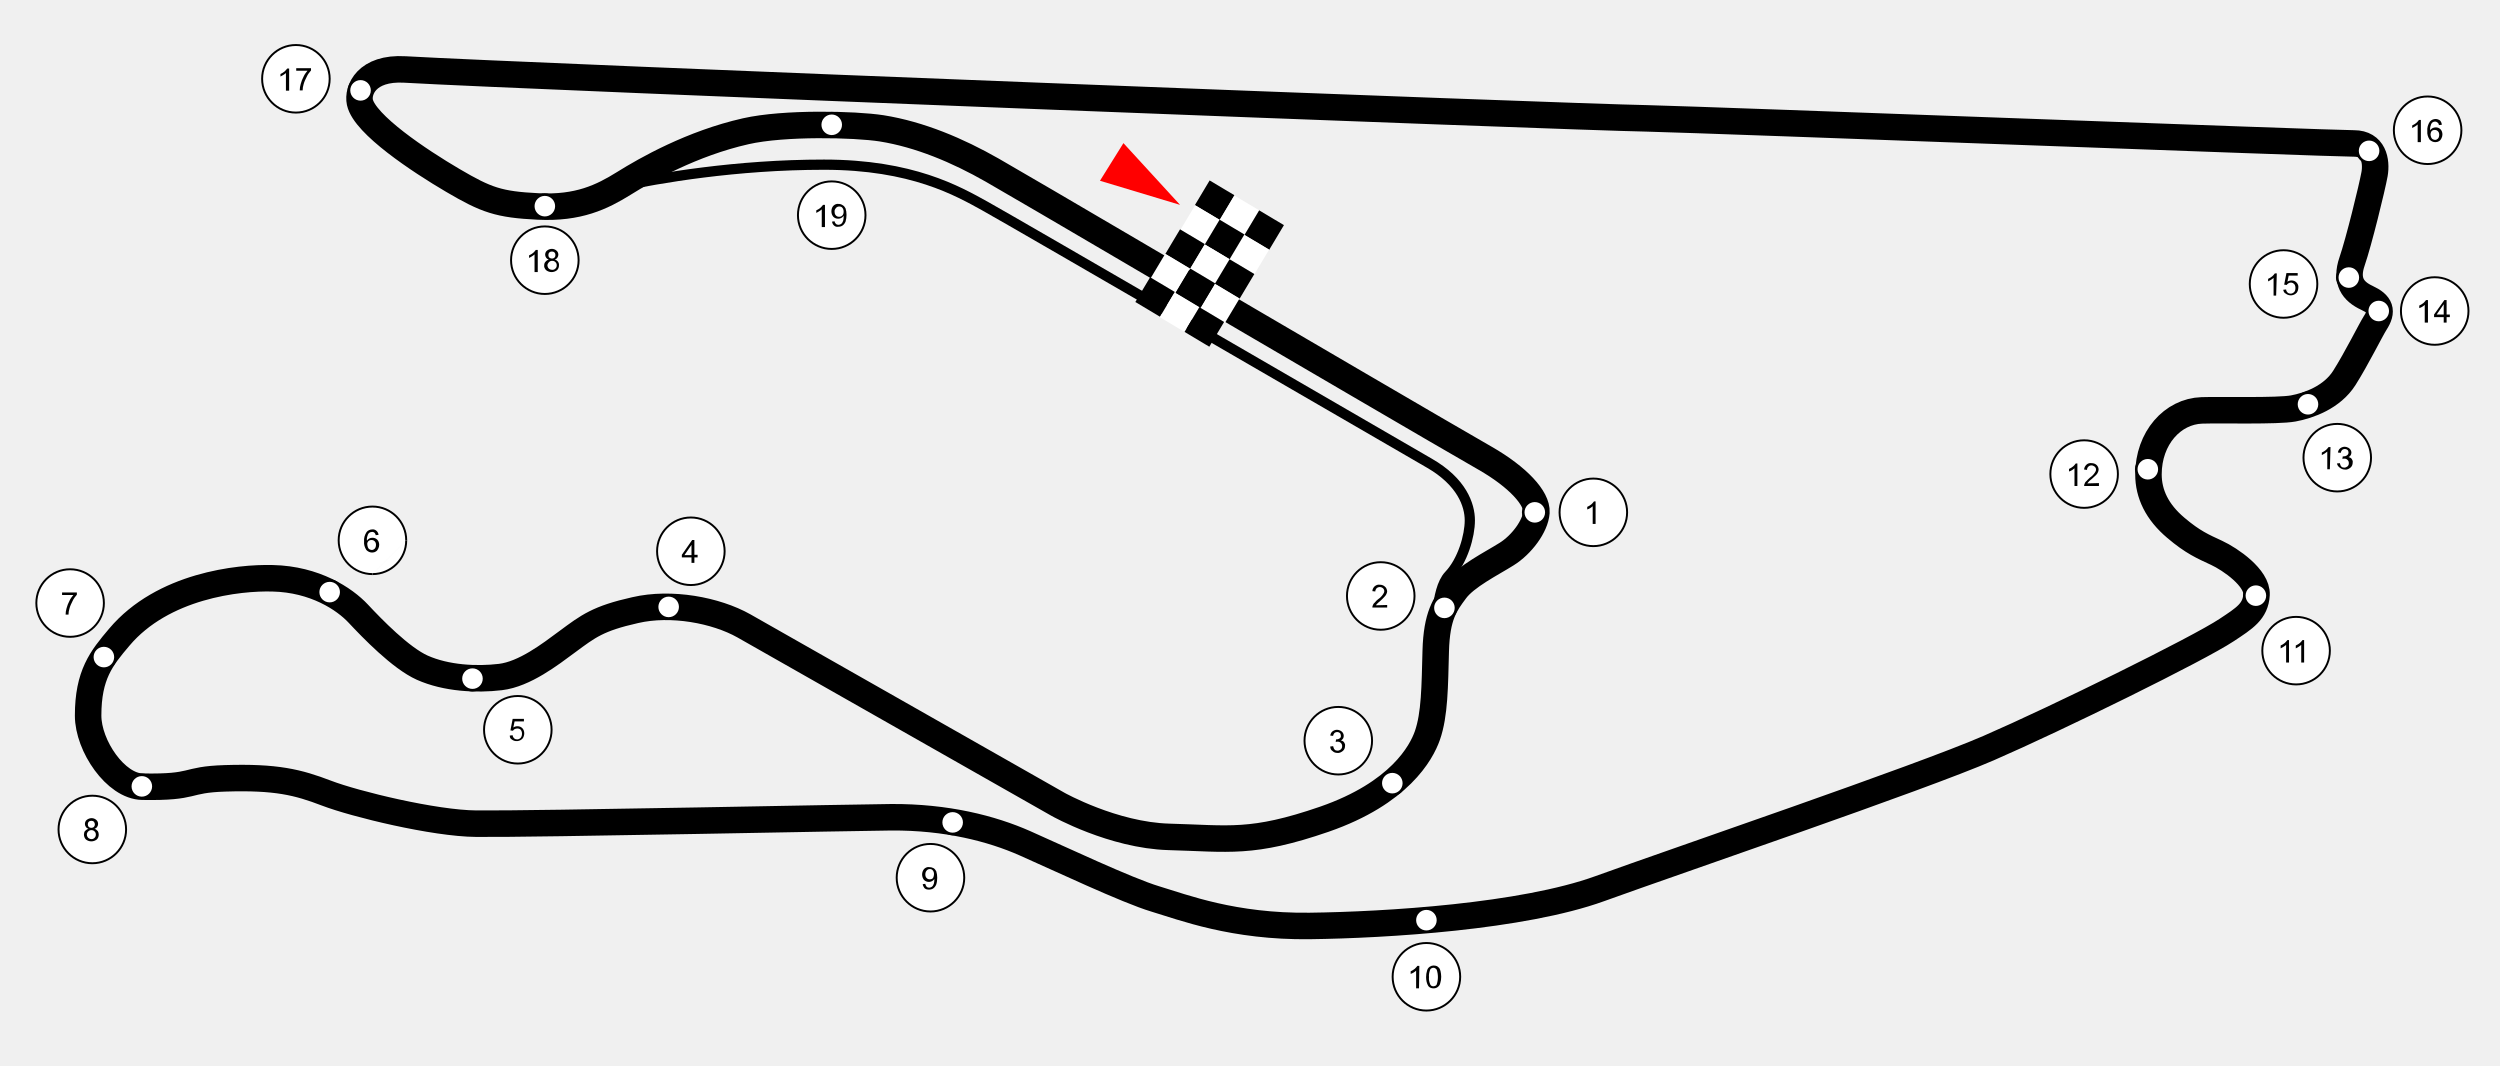
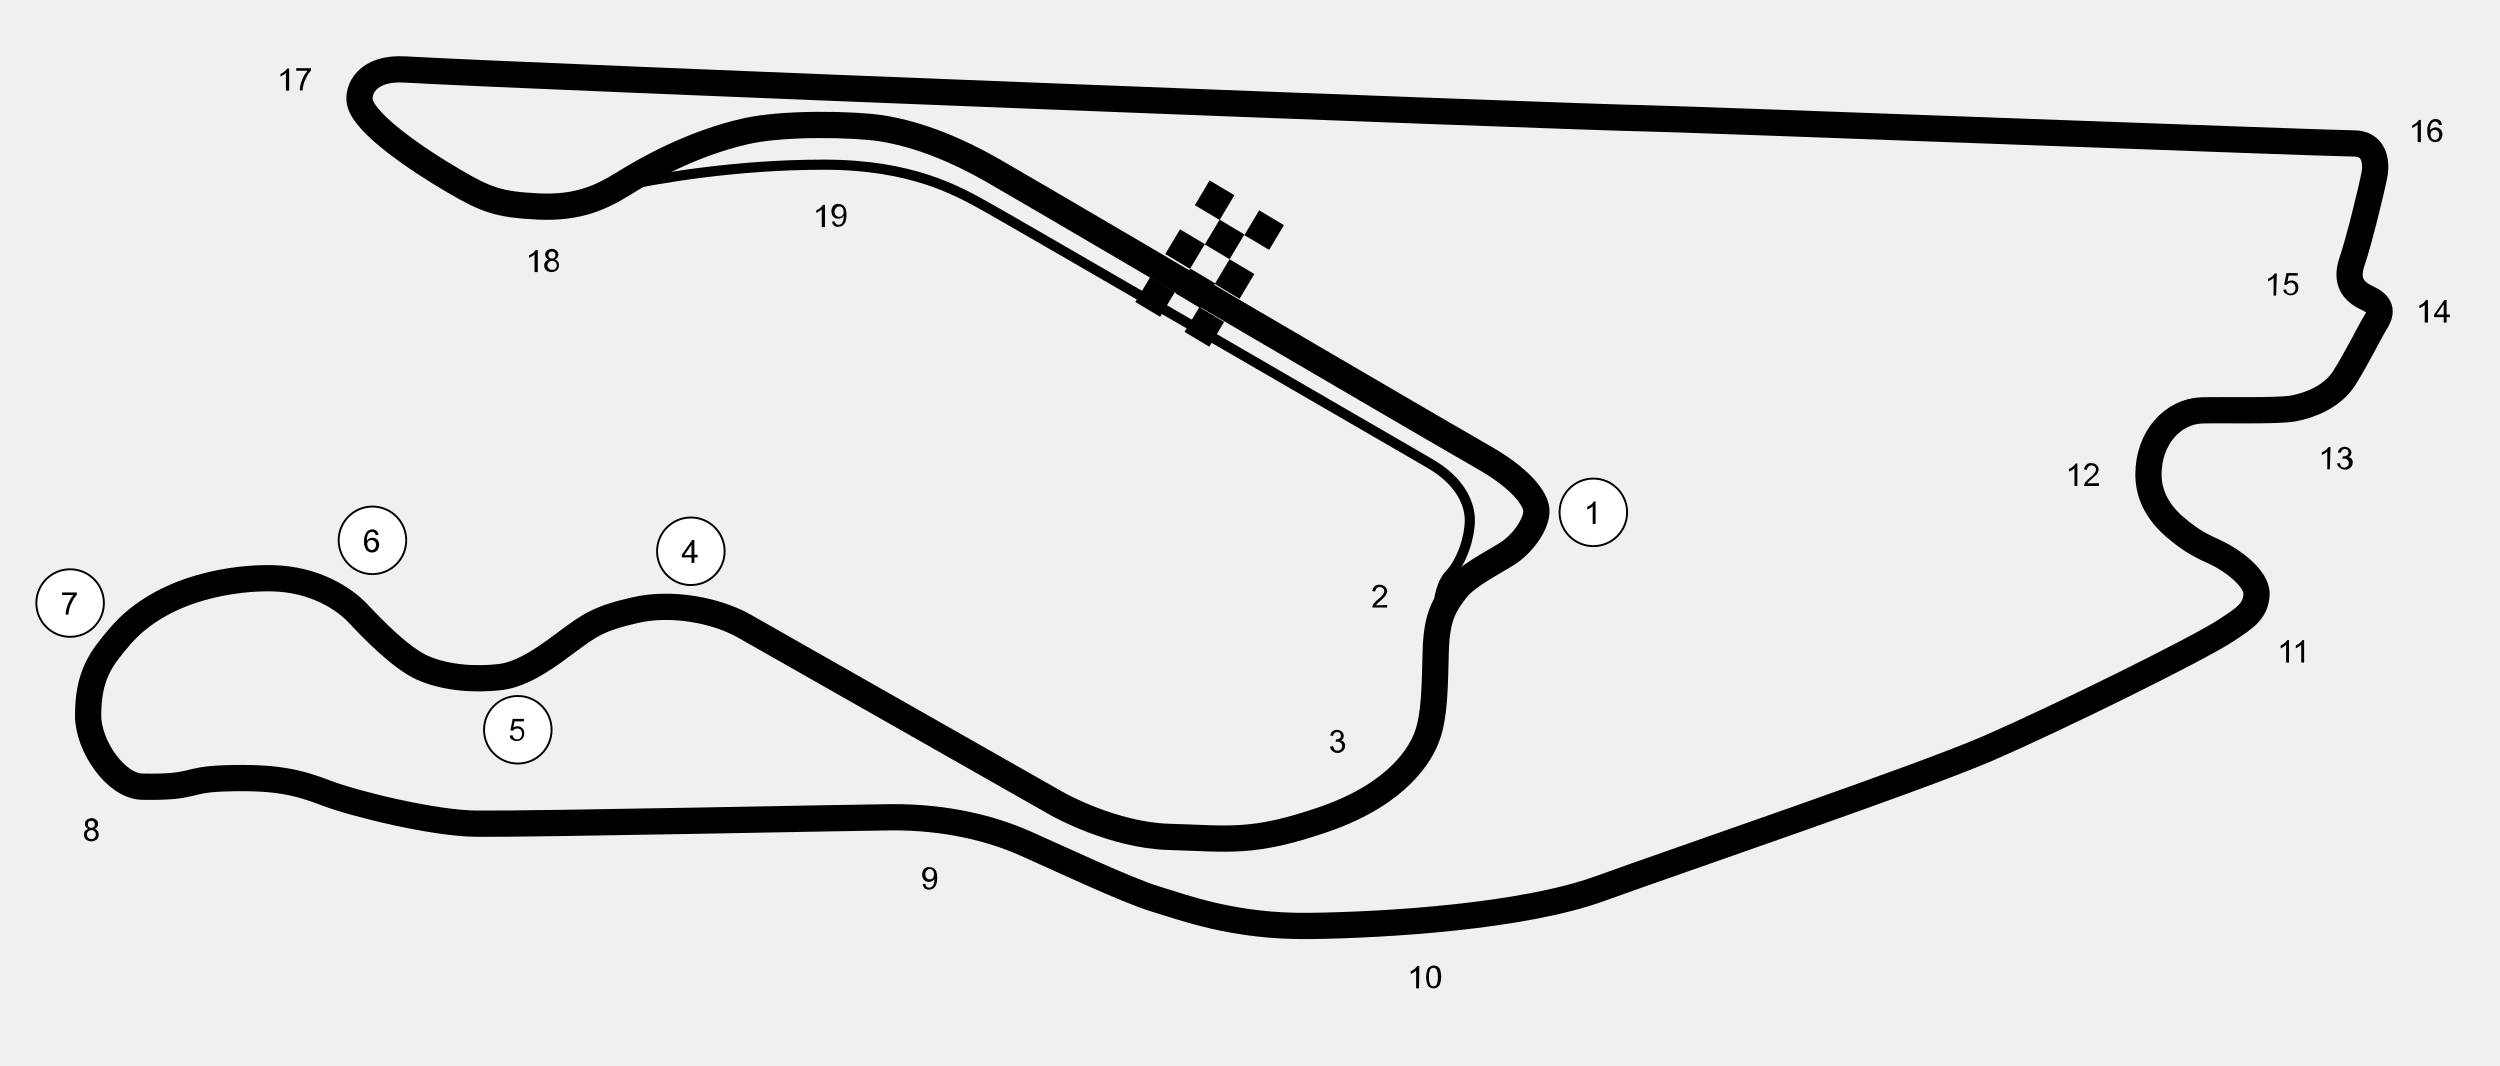
<svg xmlns="http://www.w3.org/2000/svg" version="1.1" x="0px" y="0px" viewBox="0 0 777.3 331.4" style="enable-background:new 0 0 777.3 331.4;" xml:space="preserve">
  <style type="text/css">
- 	.st0{fill:none;stroke:#000000;stroke-width:8.24;stroke-miterlimit:10;}
- 	.st1{fill:none;stroke:#000000;stroke-width:3.18;stroke-miterlimit:10;}
+ 	.st0{fill:none;stroke:#000000;stroke-width:8.162;stroke-miterlimit:10;}
+ 	.st1{fill:none;stroke:#000000;stroke-width:3.150;stroke-miterlimit:10;}
	.st2{fill:#FF0000;}
	.st3{fill:#FFFFFF;}
- 	.st4{fill:#FFFFFF;stroke:#000000;stroke-width:0.81;stroke-miterlimit:10;}
- 	.st5{fill:#FFFFFF;stroke:#000000;stroke-width:0.61;stroke-miterlimit:10;}
+ 	.st4{fill:#FFFFFF;stroke:#000000;stroke-width:0.802;stroke-miterlimit:10;}
+ 	.st5{fill:#FFFFFF;stroke:#000000;stroke-width:0.604;stroke-miterlimit:10;}
</style>
  <g id="Layer_2">
    <path class="st0" d="M388.9,100c0,0,62.7,36.7,72.9,42.5c10.1,5.8,16.2,12.4,15.9,16.8c-0.3,4.3-4.6,10.1-9.3,13   c-4.6,2.9-12.7,6.9-15.9,11.3c-3.2,4.3-5.8,7.8-6.1,18.8s-0.3,19.7-2.6,26.3c-1.9,5.4-8.7,17.9-32,26c-22.6,7.8-29.7,6-48.4,5.5   c-17.3-0.5-34.4-10.1-34.4-10.1s-89.1-50.6-97.7-55.5c-8.7-4.9-22.6-7.5-33.8-4.9c-11.6,2.6-14.6,5-21.1,9.8   c-5.4,4-13.3,10.1-20.8,11c-7.5,0.9-16.9,0.4-24.3-2.9c-6.7-3-15.6-12.2-19.9-16.8c-4.3-4.6-13.5-10.7-26.6-11   c-10.7-0.3-34.2,2.3-47.7,18.3c-5.6,6.6-9.7,11.7-9.7,24.4c0,9.4,8.6,22,16.9,22.1c16.9,0.3,12.8-2.2,25.7-2.6   c15.9-0.5,22.6,1.2,31.5,4.6s33.5,9.4,46.6,9.5c17.4,0.2,122.1-2,129-2c17.2-0.1,31.2,3.5,41.6,8.1c10.4,4.6,31.8,14.7,40.5,17.3   c8.7,2.6,24.3,8.7,48,8.4s66.2-2.9,90.2-11.6c24-8.7,99.5-34.4,120.9-43.7c21.4-9.3,65.1-30.8,74-36.7c5.6-3.7,9-5.8,9.3-11   c0.3-5.2-8.1-11-12.4-13c-4.3-2-7.4-3.3-12.7-7.8c-5.8-4.9-8.5-10.5-8.5-16.6c0-11.3,7.5-19.6,16.6-19.9c5.8-0.2,23.5,0.3,28.4-0.6   c4.9-0.9,12.1-3.5,15.9-9.5s8.2-14.9,9.6-17.1c2.4-3.7,1.7-5.8-2.6-7.8c-4.3-2-6.7-5.2-4.6-11.3s6.2-22.8,7-27.2   c0.7-4.1-0.3-9.5-6.4-9.5c-7.8,0-196.6-7.2-220-7.8C488.1,36.4,164,23.8,125.9,21.6c-12-0.7-14.8,6.5-14,10.2   c1.5,6.9,18.5,18.2,28.9,24.3s14.2,7.5,26.6,8.1c12.4,0.6,19.7-2.9,26.6-7.2s21.1-12.4,37.9-16.2c11.9-2.7,33.8-2.2,42.2-0.9   c11.9,1.9,23.7,6.9,34.4,13S388.9,100,388.9,100z" />
    <path class="st1" d="M192.4,58c12.4-2.6,36.4-6.8,63.8-6.8s41.6,8.2,50.1,12.9c8.5,4.7,128,74.1,138.1,79.9s12.6,13,12.6,17.8   c0,4.8-2.2,12.6-6.5,17.1c-4.3,4.6-3.8,17.8-3.9,21.5" />
-     <path class="st2" d="M349.3,44.5l-7.3,11.7l24.9,7.5L349.3,44.5z" />
    <path d="M376.1,56.1l-4.6,7.7l7.7,4.6l4.6-7.7L376.1,56.1z" />
-     <path class="st3" d="M383.8,60.8l-4.6,7.7l7.7,4.6l4.6-7.7L383.8,60.8z" />
    <path d="M391.5,65.4l-4.6,7.7l7.7,4.6l4.6-7.7L391.5,65.4z" />
-     <path class="st3" d="M371.6,63.8l-4.6,7.7l7.7,4.6l4.6-7.7L371.6,63.8z" />
-     <path class="st3" d="M386.9,73l-4.6,7.7l7.7,4.6l4.6-7.7L386.9,73z" />
    <path d="M379.2,68.3l-4.6,7.7l7.7,4.6l4.6-7.7L379.2,68.3z" />
    <path d="M366.9,71.3l-4.6,7.7l7.7,4.6l4.6-7.7L366.9,71.3z" />
-     <path class="st3" d="M374.6,76l-4.6,7.7l7.7,4.6l4.6-7.7L374.6,76z" />
    <path d="M382.3,80.6l-4.6,7.7l7.7,4.6l4.6-7.7L382.3,80.6z" />
-     <path class="st3" d="M362.3,78.9l-4.6,7.7l7.7,4.6l4.6-7.7L362.3,78.9z" />
-     <path class="st3" d="M377.7,88.2l-4.6,7.7l7.7,4.6l4.6-7.7L377.7,88.2z" />
    <path d="M370.1,83.5l-4.6,7.7l7.7,4.6l4.6-7.7L370.1,83.5z" />
    <path d="M357.6,86.2l-4.6,7.7l7.7,4.6l4.6-7.7L357.6,86.2z" />
-     <path class="st3" d="M365.2,90.9l-4.6,7.7l7.7,4.6l4.6-7.7L365.2,90.9z" />
    <path d="M372.9,95.5l-4.6,7.7l7.7,4.6l4.6-7.7L372.9,95.5z" />
  </g>
  <g id="Layer_3">
-     <circle class="st4" cx="477.2" cy="159.3" r="3.6" />
-     <circle class="st4" cx="449.1" cy="189" r="3.6" />
-     <circle class="st4" cx="432.9" cy="243.5" r="3.6" />
-     <circle class="st4" cx="207.9" cy="188.7" r="3.6" />
-     <circle class="st4" cx="146.9" cy="211" r="3.6" />
-     <circle class="st4" cx="102.5" cy="184.1" r="3.6" />
-     <circle class="st4" cx="32.3" cy="204.3" r="3.6" />
-     <circle class="st4" cx="44.1" cy="244.5" r="3.6" />
-     <circle class="st4" cx="296.2" cy="255.7" r="3.6" />
-     <circle class="st4" cx="443.5" cy="286.1" r="3.6" />
-     <circle class="st4" cx="701.4" cy="185.2" r="3.6" />
-     <circle class="st4" cx="667.8" cy="145.9" r="3.6" />
-     <circle class="st4" cx="717.6" cy="125.7" r="3.6" />
-     <circle class="st4" cx="739.6" cy="96.7" r="3.6" />
-     <circle class="st4" cx="730.3" cy="86.3" r="3.6" />
-     <circle class="st4" cx="736.6" cy="46.9" r="3.6" />
-     <circle class="st4" cx="112.1" cy="28.1" r="3.6" />
-     <circle class="st4" cx="169.4" cy="64.1" r="3.6" />
-     <circle class="st4" cx="258.6" cy="38.8" r="3.6" />
    <path class="st5" d="M484.9,159.3c0-5.8,4.7-10.5,10.5-10.5s10.5,4.7,10.5,10.5c0,5.8-4.7,10.5-10.5,10.5S484.9,165.1,484.9,159.3" />
    <g>
      <path d="M496.1,162.9h-0.9v-5.5c-0.2,0.2-0.5,0.4-0.8,0.6c-0.3,0.2-0.6,0.3-0.9,0.4v-0.8c0.5-0.2,0.9-0.5,1.3-0.8    c0.3-0.3,0.6-0.6,0.8-0.9h0.5V162.9z" />
    </g>
-     <circle class="st5" cx="429.3" cy="185.3" r="10.5" />
    <g>
      <path d="M431.3,188.1v0.8h-4.6c0-0.2,0-0.4,0.1-0.6c0.1-0.3,0.3-0.7,0.6-0.9c0.3-0.4,0.7-0.8,1.1-1.1c0.6-0.4,1.1-0.9,1.5-1.5    c0.2-0.3,0.4-0.6,0.4-1c0-0.3-0.1-0.6-0.4-0.9c-0.6-0.5-1.4-0.5-2,0c-0.2,0.3-0.4,0.6-0.4,1l-0.9-0.1c0-0.6,0.3-1.1,0.7-1.5    c0.5-0.4,1-0.6,1.6-0.5c0.6,0,1.2,0.2,1.6,0.6c0.4,0.3,0.6,0.8,0.7,1.4c0,0.3-0.1,0.6-0.2,0.8c-0.1,0.3-0.3,0.6-0.6,0.9    c-0.4,0.5-0.9,0.9-1.3,1.3c-0.5,0.4-0.8,0.7-1,0.9c-0.1,0.1-0.3,0.3-0.4,0.5L431.3,188.1z" />
    </g>
-     <circle class="st5" cx="416.1" cy="230.3" r="10.5" />
    <g>
      <path d="M413.6,232.1l0.9-0.1c0.1,0.4,0.2,0.8,0.5,1.1c0.2,0.2,0.5,0.3,0.9,0.3c0.4,0,0.7-0.2,1-0.4c0.3-0.3,0.4-0.6,0.4-1    c0-0.4-0.1-0.7-0.4-1c-0.3-0.3-0.6-0.4-1-0.4c-0.2,0-0.4,0-0.6,0.1l0.1-0.8h0.1c0.4,0,0.7-0.1,1-0.3c0.3-0.2,0.5-0.5,0.4-0.9    c0-0.3-0.1-0.6-0.3-0.8c-0.5-0.4-1.2-0.4-1.7,0c-0.2,0.3-0.4,0.6-0.4,0.9l-0.9-0.1c0.1-0.5,0.3-1,0.7-1.3c0.4-0.3,0.9-0.5,1.4-0.5    c0.4,0,0.7,0.1,1.1,0.3c0.6,0.3,1,0.9,1,1.6c0,0.3-0.1,0.6-0.2,0.8c-0.2,0.3-0.4,0.5-0.7,0.6c0.4,0.1,0.8,0.3,1,0.6    c0.2,0.3,0.4,0.7,0.3,1.1c0,0.6-0.2,1.2-0.7,1.6c-0.5,0.4-1.1,0.7-1.7,0.6c-0.6,0-1.1-0.2-1.5-0.6    C413.8,233.2,413.6,232.7,413.6,232.1z" />
    </g>
    <path class="st5" d="M204.3,171.4c0-5.8,4.7-10.5,10.5-10.5s10.5,4.7,10.5,10.5s-4.7,10.5-10.5,10.5S204.3,177.2,204.3,171.4" />
    <g>
      <path d="M215,175v-1.7h-3v-0.8l3.2-4.6h0.7v4.6h1v0.8h-1v1.7H215z M215,172.6v-3.2l-2.2,3.2H215z" />
    </g>
    <path class="st5" d="M161,237.4c-5.8,0-10.5-4.7-10.5-10.5s4.7-10.5,10.5-10.5s10.5,4.7,10.5,10.5S166.8,237.4,161,237.4" />
    <g>
      <path d="M158.5,228.7l0.9-0.1c0,0.4,0.2,0.7,0.5,1c0.2,0.2,0.6,0.3,0.9,0.3c0.4,0,0.8-0.2,1.1-0.5c0.3-0.4,0.4-0.8,0.4-1.3    c0-0.4-0.1-0.8-0.4-1.2c-0.3-0.3-0.7-0.4-1.1-0.4c-0.3,0-0.5,0.1-0.8,0.2c-0.2,0.1-0.4,0.3-0.5,0.5l-0.8-0.1l0.7-3.6h3.5v0.8H160    l-0.4,1.9c0.4-0.3,0.9-0.4,1.3-0.4c0.6,0,1.1,0.2,1.5,0.6c0.4,0.4,0.6,1,0.6,1.6c0,0.6-0.2,1.2-0.5,1.6c-0.9,1-2.4,1.1-3.4,0.3    C158.7,229.7,158.5,229.3,158.5,228.7z" />
    </g>
    <path class="st5" d="M115.8,178.5c-5.8,0-10.5-4.7-10.5-10.5s4.7-10.5,10.5-10.5s10.5,4.7,10.5,10.5" />
    <path class="st5" d="M126.3,168c0,5.8-4.7,10.5-10.5,10.5" />
    <g>
      <path d="M117.7,166.3l-0.9,0.1c0-0.3-0.2-0.5-0.3-0.7c-0.2-0.2-0.6-0.4-0.9-0.3c-0.3,0-0.5,0.1-0.7,0.2c-0.3,0.2-0.5,0.5-0.6,0.9    c-0.2,0.5-0.3,1.1-0.2,1.6c0.4-0.6,1-0.9,1.7-0.9c0.6,0,1.1,0.2,1.5,0.6c0.4,0.4,0.6,1,0.6,1.6c0,0.4-0.1,0.8-0.3,1.2    c-0.2,0.4-0.4,0.7-0.8,0.9c-0.3,0.2-0.7,0.3-1.1,0.3c-0.7,0-1.3-0.3-1.8-0.8c-0.5-0.8-0.8-1.7-0.7-2.6c-0.1-1.1,0.2-2.1,0.8-3    c0.4-0.5,1.1-0.8,1.8-0.8C116.7,164.5,117.6,165.3,117.7,166.3C117.7,166.3,117.7,166.3,117.7,166.3L117.7,166.3z M114.2,169.3    c0,0.3,0.1,0.6,0.2,0.9c0.1,0.3,0.3,0.5,0.5,0.6c0.2,0.1,0.5,0.2,0.7,0.2c0.4,0,0.7-0.2,0.9-0.4c0.3-0.3,0.4-0.8,0.4-1.2    c0-0.4-0.1-0.8-0.4-1.1c-0.3-0.3-0.6-0.4-1-0.4c-0.4,0-0.7,0.1-1,0.4C114.3,168.5,114.1,169,114.2,169.3L114.2,169.3z" />
    </g>
    <path class="st5" d="M32.3,187.5c0,5.8-4.7,10.5-10.5,10.5s-10.5-4.7-10.5-10.5S16,177,21.8,177S32.3,181.7,32.3,187.5" />
    <g>
      <path d="M19.3,185v-0.8h4.6v0.7c-0.5,0.6-1,1.2-1.3,1.9c-0.4,0.8-0.8,1.6-1,2.4c-0.2,0.6-0.3,1.3-0.3,1.9h-0.9    c0-0.7,0.1-1.3,0.3-2c0.2-0.8,0.5-1.5,0.9-2.3c0.3-0.7,0.8-1.3,1.2-1.8L19.3,185z" />
    </g>
-     <circle class="st5" cx="28.7" cy="257.9" r="10.5" />
    <g>
      <path d="M27.5,257.7c-0.3-0.1-0.6-0.3-0.8-0.6c-0.2-0.3-0.3-0.6-0.3-0.9c0-0.5,0.2-1,0.6-1.3c0.9-0.7,2.1-0.7,2.9,0    c0.4,0.3,0.6,0.8,0.6,1.3c0,0.3-0.1,0.6-0.3,0.9c-0.2,0.3-0.5,0.5-0.8,0.6c0.4,0.1,0.7,0.4,1,0.7c0.2,0.3,0.3,0.7,0.3,1.1    c0,0.6-0.2,1.1-0.6,1.5c-1,0.8-2.4,0.8-3.4,0c-0.4-0.4-0.6-1-0.6-1.5c0-0.4,0.1-0.8,0.3-1.1C26.7,258.1,27.1,257.8,27.5,257.7z     M27,259.5c0,0.3,0.1,0.5,0.2,0.7c0.1,0.2,0.3,0.4,0.5,0.5c0.2,0.1,0.5,0.2,0.7,0.2c0.4,0,0.7-0.1,1-0.4c0.3-0.3,0.4-0.6,0.4-1    c0-0.4-0.1-0.7-0.4-1c-0.3-0.3-0.6-0.4-1-0.4C27.7,258.1,27,258.7,27,259.5C27,259.5,27,259.5,27,259.5L27,259.5z M27.3,256.3    c0,0.3,0.1,0.6,0.3,0.8c0.2,0.2,0.5,0.3,0.8,0.3c0.3,0,0.6-0.1,0.8-0.3c0.4-0.4,0.4-1.1,0-1.6c0,0,0,0,0,0    c-0.2-0.2-0.5-0.3-0.8-0.3c-0.3,0-0.6,0.1-0.8,0.3C27.4,255.7,27.3,256,27.3,256.3L27.3,256.3z" />
    </g>
-     <circle class="st5" cx="289.3" cy="272.9" r="10.5" />
    <g>
      <path d="M286.9,274.9l0.8-0.1c0,0.3,0.2,0.6,0.4,0.9c0.2,0.2,0.5,0.3,0.8,0.3c0.2,0,0.5-0.1,0.7-0.2c0.2-0.1,0.4-0.3,0.5-0.5    c0.1-0.3,0.3-0.5,0.3-0.8c0.1-0.3,0.1-0.7,0.1-1c0-0.1,0-0.1,0-0.2c-0.6,0.9-1.8,1.2-2.8,0.6c-0.1-0.1-0.3-0.2-0.4-0.3    c-0.8-1-0.8-2.4,0-3.4c0.4-0.4,1-0.7,1.6-0.6c0.5,0,0.9,0.1,1.3,0.3c0.4,0.2,0.7,0.6,0.9,1c0.2,0.6,0.3,1.3,0.3,2    c0,0.7-0.1,1.5-0.3,2.1c-0.2,0.5-0.5,0.9-0.9,1.2c-0.4,0.3-0.9,0.4-1.4,0.4c-0.5,0-1-0.1-1.4-0.5    C287.2,275.8,286.9,275.3,286.9,274.9z M290.4,271.8c0-0.4-0.1-0.9-0.4-1.2c-0.2-0.3-0.6-0.4-0.9-0.4c-0.4,0-0.8,0.2-1,0.5    c-0.3,0.3-0.4,0.8-0.4,1.2c0,0.4,0.1,0.8,0.4,1.1c0.3,0.3,0.6,0.4,1,0.4c0.4,0,0.7-0.1,1-0.4C290.3,272.6,290.4,272.2,290.4,271.8    z" />
    </g>
-     <circle class="st5" cx="443.5" cy="303.7" r="10.5" />
    <g>
      <path d="M441.2,307.3h-0.9v-5.5c-0.2,0.2-0.5,0.4-0.8,0.6c-0.3,0.2-0.6,0.3-0.9,0.4V302c0.5-0.2,0.9-0.5,1.3-0.8    c0.3-0.3,0.6-0.6,0.8-0.9h0.6L441.2,307.3z" />
      <path d="M443.4,303.8c0-0.7,0.1-1.4,0.3-2c0.1-0.5,0.4-0.9,0.8-1.2c0.7-0.5,1.5-0.5,2.3-0.2c0.3,0.2,0.5,0.4,0.7,0.6    c0.2,0.3,0.3,0.6,0.4,1c0.1,0.5,0.2,1.1,0.2,1.7c0,0.7-0.1,1.4-0.3,2c-0.1,0.5-0.4,0.9-0.8,1.2c-0.4,0.3-0.8,0.4-1.3,0.4    c-0.6,0-1.2-0.2-1.6-0.7C443.6,305.8,443.4,304.8,443.4,303.8z M444.3,303.8c-0.1,0.8,0.1,1.6,0.4,2.3c0.3,0.6,1,0.7,1.6,0.4    c0.2-0.1,0.3-0.2,0.4-0.4c0.5-1.5,0.5-3.1,0-4.6c-0.2-0.3-0.6-0.6-1-0.6c-0.4,0-0.8,0.2-1,0.5C444.4,302.2,444.2,303,444.3,303.8z    " />
    </g>
-     <circle class="st5" cx="713.9" cy="202.3" r="10.5" />
    <g>
      <path d="M711.7,206h-0.9v-5.5c-0.2,0.2-0.5,0.4-0.8,0.6c-0.3,0.2-0.6,0.3-0.9,0.5v-0.9c0.5-0.2,0.9-0.5,1.3-0.8    c0.3-0.3,0.6-0.6,0.8-0.9h0.5V206z" />
      <path d="M716.4,206h-0.9v-5.5c-0.2,0.2-0.5,0.4-0.8,0.6c-0.3,0.2-0.6,0.3-0.9,0.5v-0.9c0.5-0.2,0.9-0.5,1.3-0.8    c0.3-0.3,0.6-0.6,0.8-0.9h0.5V206z" />
    </g>
-     <circle class="st5" cx="648" cy="147.4" r="10.5" />
    <g>
      <path d="M645.8,151.1H645v-5.5c-0.3,0.2-0.5,0.4-0.8,0.6c-0.3,0.2-0.6,0.3-0.9,0.4v-0.8c0.5-0.2,0.9-0.5,1.3-0.8    c0.3-0.3,0.6-0.6,0.8-0.9h0.5V151.1z" />
      <path d="M652.6,150.2v0.9h-4.6c0-0.2,0-0.4,0.1-0.6c0.1-0.3,0.3-0.7,0.6-0.9c0.3-0.4,0.7-0.7,1.1-1.1c0.6-0.4,1.1-0.9,1.5-1.5    c0.2-0.3,0.4-0.6,0.4-1c0-0.3-0.1-0.6-0.4-0.9c-0.3-0.2-0.6-0.4-1-0.4c-0.4,0-0.7,0.1-1,0.4c-0.3,0.3-0.4,0.6-0.4,1l-0.9-0.1    c0-0.6,0.3-1.1,0.7-1.5c0.4-0.4,1-0.6,1.6-0.5c0.6,0,1.2,0.2,1.6,0.6c0.4,0.4,0.6,0.9,0.6,1.4c0,0.3-0.1,0.6-0.2,0.8    c-0.1,0.3-0.3,0.6-0.6,0.9c-0.4,0.4-0.9,0.8-1.3,1.2c-0.5,0.4-0.9,0.7-1,0.9c-0.1,0.1-0.3,0.3-0.4,0.5L652.6,150.2z" />
    </g>
-     <circle class="st5" cx="726.7" cy="142.3" r="10.5" />
    <g>
      <path d="M724.4,145.9h-0.8v-5.5c-0.3,0.2-0.5,0.4-0.8,0.6c-0.3,0.2-0.6,0.3-0.9,0.5v-0.8c0.5-0.2,0.9-0.5,1.3-0.8    c0.3-0.3,0.6-0.6,0.8-0.9h0.6L724.4,145.9z" />
      <path d="M726.6,144.1l0.9-0.1c0.1,0.4,0.2,0.8,0.5,1.1c0.2,0.2,0.5,0.3,0.9,0.3c0.4,0,0.7-0.2,1-0.4c0.3-0.3,0.4-0.6,0.4-1    c0-0.4-0.1-0.7-0.4-1c-0.3-0.3-0.6-0.4-1-0.4c-0.2,0-0.4,0-0.6,0.1l0.1-0.8h0.3c0.4,0,0.7-0.1,1-0.3c0.3-0.2,0.5-0.5,0.5-0.9    c0-0.3-0.1-0.6-0.3-0.8c-0.5-0.4-1.2-0.4-1.7,0c-0.2,0.3-0.4,0.6-0.4,0.9l-0.9-0.1c0.1-0.5,0.3-1,0.7-1.3c0.4-0.3,0.9-0.5,1.4-0.5    c0.4,0,0.7,0.1,1.1,0.3c0.3,0.1,0.5,0.4,0.7,0.6c0.2,0.3,0.3,0.6,0.3,0.9c0,0.3-0.1,0.6-0.2,0.8c-0.2,0.3-0.4,0.5-0.7,0.6    c0.4,0.1,0.8,0.3,1,0.6c0.2,0.3,0.4,0.7,0.3,1.1c0,0.6-0.2,1.2-0.7,1.6c-0.5,0.4-1.1,0.7-1.7,0.6c-0.6,0-1.1-0.2-1.5-0.5    C727,145.1,726.7,144.6,726.6,144.1z" />
    </g>
-     <circle class="st5" cx="757" cy="96.7" r="10.5" />
    <g>
      <path d="M754.8,100.3h-0.9v-5.5c-0.2,0.2-0.5,0.4-0.8,0.6c-0.3,0.2-0.6,0.3-0.9,0.4V95c0.5-0.2,0.9-0.5,1.3-0.8    c0.3-0.3,0.6-0.6,0.8-0.9h0.6V100.3z" />
      <path d="M759.8,100.3v-1.7h-3v-0.8l3.2-4.5h0.7v4.5h1v0.8h-1v1.7H759.8z M759.8,97.8v-3.2l-2.2,3.2L759.8,97.8z" />
    </g>
-     <circle class="st5" cx="710" cy="88.3" r="10.5" />
    <g>
      <path d="M707.7,91.9h-0.8v-5.5c-0.2,0.2-0.5,0.4-0.8,0.6c-0.3,0.2-0.6,0.3-0.9,0.5v-0.8c0.5-0.2,0.9-0.5,1.3-0.8    c0.3-0.3,0.6-0.6,0.8-0.9h0.6L707.7,91.9z" />
      <path d="M709.9,90.1l0.9-0.1c0,0.4,0.2,0.7,0.5,1c0.2,0.2,0.6,0.3,0.9,0.3c0.4,0,0.8-0.2,1.1-0.5c0.3-0.3,0.4-0.8,0.4-1.3    c0-0.4-0.1-0.9-0.4-1.2c-0.5-0.5-1.2-0.6-1.8-0.2c-0.2,0.1-0.4,0.3-0.5,0.5l-0.8-0.1l0.7-3.6h3.5v0.8h-2.8l-0.4,1.9    c0.4-0.3,0.9-0.4,1.3-0.4c0.6,0,1.1,0.2,1.5,0.6c0.4,0.4,0.7,1,0.6,1.6c0,0.6-0.2,1.2-0.5,1.6c-0.9,1-2.4,1.1-3.4,0.3    C710.2,91.1,710,90.6,709.9,90.1z" />
    </g>
-     <circle class="st5" cx="754.8" cy="40.5" r="10.5" />
    <g>
      <path d="M752.6,44.2h-0.9v-5.5c-0.2,0.2-0.5,0.4-0.8,0.6c-0.3,0.2-0.6,0.3-0.9,0.5v-0.8c0.5-0.2,0.9-0.5,1.3-0.8    c0.3-0.3,0.6-0.6,0.8-0.9h0.6V44.2z" />
      <path d="M759.2,38.8l-0.9,0.1c0-0.3-0.1-0.5-0.3-0.7c-0.2-0.2-0.5-0.4-0.9-0.4c-0.3,0-0.5,0.1-0.7,0.2c-0.3,0.2-0.5,0.5-0.6,0.9    c-0.2,0.5-0.3,1.1-0.2,1.6c0.2-0.3,0.4-0.5,0.8-0.7c0.3-0.1,0.6-0.2,0.9-0.2c0.6,0,1.1,0.2,1.5,0.6c0.4,0.4,0.6,1,0.6,1.6    c0,0.4-0.1,0.8-0.3,1.2c-0.2,0.4-0.4,0.7-0.8,0.9c-0.3,0.2-0.7,0.3-1.1,0.3c-0.7,0-1.3-0.3-1.8-0.8c-0.5-0.8-0.8-1.7-0.7-2.6    c-0.1-1.1,0.2-2.1,0.8-3c0.4-0.5,1.1-0.8,1.8-0.8c0.5,0,1,0.2,1.4,0.5C759,37.9,759.2,38.3,759.2,38.8z M755.7,41.8    c0,0.3,0.1,0.6,0.2,0.9c0.1,0.3,0.3,0.5,0.5,0.6c0.2,0.1,0.5,0.2,0.7,0.2c0.4,0,0.7-0.2,0.9-0.4c0.3-0.3,0.4-0.8,0.4-1.2    c0-0.4-0.1-0.8-0.4-1.1c-0.3-0.3-0.6-0.4-1-0.4c-0.4,0-0.7,0.1-1,0.4C755.8,41.1,755.7,41.5,755.7,41.8L755.7,41.8z" />
    </g>
-     <circle class="st5" cx="92" cy="24.5" r="10.5" />
    <g>
      <path d="M89.8,28.2h-0.9v-5.5c-0.2,0.2-0.5,0.4-0.8,0.6c-0.3,0.2-0.6,0.3-0.9,0.5v-0.8c0.5-0.2,0.9-0.5,1.3-0.8    c0.3-0.3,0.6-0.6,0.8-0.9h0.6V28.2z" />
      <path d="M92.1,22v-0.8h4.6v0.7c-0.5,0.6-1,1.2-1.3,1.9c-0.4,0.8-0.8,1.6-1,2.4c-0.2,0.6-0.3,1.3-0.3,1.9h-0.9c0-0.7,0.1-1.3,0.3-2    c0.2-0.8,0.5-1.5,0.9-2.3c0.3-0.7,0.8-1.3,1.2-1.8L92.1,22z" />
    </g>
-     <circle class="st5" cx="169.4" cy="80.9" r="10.5" />
    <g>
      <path d="M167.1,84.6h-0.9v-5.5c-0.2,0.2-0.5,0.4-0.8,0.6c-0.3,0.2-0.6,0.3-0.9,0.5v-0.8c0.5-0.2,0.9-0.5,1.3-0.8    c0.3-0.3,0.6-0.6,0.8-0.9h0.6V84.6z" />
      <path d="M170.6,80.7c-0.3-0.1-0.6-0.3-0.8-0.6c-0.2-0.3-0.3-0.6-0.3-0.9c0-0.5,0.2-1,0.6-1.3c0.9-0.7,2.1-0.7,2.9,0    c0.4,0.3,0.6,0.8,0.6,1.3c0,0.3-0.1,0.6-0.3,0.9c-0.2,0.3-0.5,0.5-0.8,0.6c0.8,0.2,1.4,1,1.3,1.8c0,0.6-0.2,1.1-0.6,1.5    c-1,0.8-2.4,0.8-3.4,0c-0.4-0.4-0.7-1-0.6-1.5c0-0.4,0.1-0.8,0.4-1.1C169.9,81,170.3,80.8,170.6,80.7z M170.2,82.5    c0,0.2,0.1,0.5,0.2,0.7c0.1,0.2,0.3,0.4,0.5,0.5c0.2,0.1,0.5,0.2,0.8,0.2c0.4,0,0.7-0.1,1-0.4c0.3-0.3,0.4-0.6,0.4-1    c0-0.4-0.1-0.7-0.4-1c-0.3-0.3-0.6-0.4-1-0.4c-0.4,0-0.7,0.1-1,0.4C170.4,81.8,170.2,82.2,170.2,82.5L170.2,82.5z M170.5,79.3    c0,0.3,0.1,0.6,0.3,0.8c0.5,0.4,1.2,0.4,1.6,0c0.2-0.2,0.3-0.5,0.3-0.8c0-0.3-0.1-0.6-0.3-0.8c-0.2-0.2-0.5-0.3-0.8-0.3    c-0.3,0-0.6,0.1-0.8,0.3C170.6,78.7,170.5,79,170.5,79.3L170.5,79.3z" />
    </g>
-     <circle class="st5" cx="258.6" cy="66.9" r="10.5" />
    <g>
      <path d="M256.4,70.6h-0.9v-5.5c-0.2,0.2-0.5,0.4-0.8,0.6c-0.3,0.2-0.6,0.3-0.9,0.5v-0.8c0.5-0.2,0.9-0.5,1.3-0.8    c0.3-0.3,0.6-0.6,0.8-0.9h0.6V70.6z" />
      <path d="M258.7,68.9l0.8-0.1c0,0.3,0.2,0.6,0.4,0.8c0.2,0.2,0.5,0.3,0.8,0.3c0.2,0,0.5-0.1,0.7-0.2c0.2-0.1,0.4-0.3,0.5-0.5    c0.1-0.3,0.3-0.5,0.3-0.8c0.1-0.4,0.1-0.7,0.1-1.1c0,0,0-0.1,0-0.2c-0.4,0.6-1,0.9-1.7,0.9c-0.6,0-1.1-0.2-1.5-0.6    c-0.4-0.5-0.6-1-0.6-1.7c0-0.6,0.2-1.3,0.6-1.7c0.4-0.4,1-0.7,1.6-0.6c0.4,0,0.9,0.1,1.3,0.4c0.4,0.2,0.7,0.6,0.9,1    c0.2,0.6,0.3,1.3,0.3,2c0,0.7-0.1,1.4-0.3,2.1c-0.2,0.5-0.5,0.9-0.9,1.2c-0.4,0.3-0.9,0.4-1.4,0.4    C259.7,70.7,258.8,69.9,258.7,68.9C258.7,68.9,258.7,68.9,258.7,68.9L258.7,68.9z M262.3,65.8c0-0.4-0.1-0.9-0.4-1.2    c-0.2-0.3-0.6-0.4-1-0.4c-0.4,0-0.8,0.2-1,0.5c-0.3,0.3-0.5,0.8-0.4,1.2c0,0.4,0.1,0.8,0.4,1.1c0.3,0.3,0.6,0.4,1,0.4    c0.4,0,0.7-0.1,1-0.4C262.2,66.7,262.3,66.3,262.3,65.8L262.3,65.8z" />
    </g>
  </g>
</svg>
